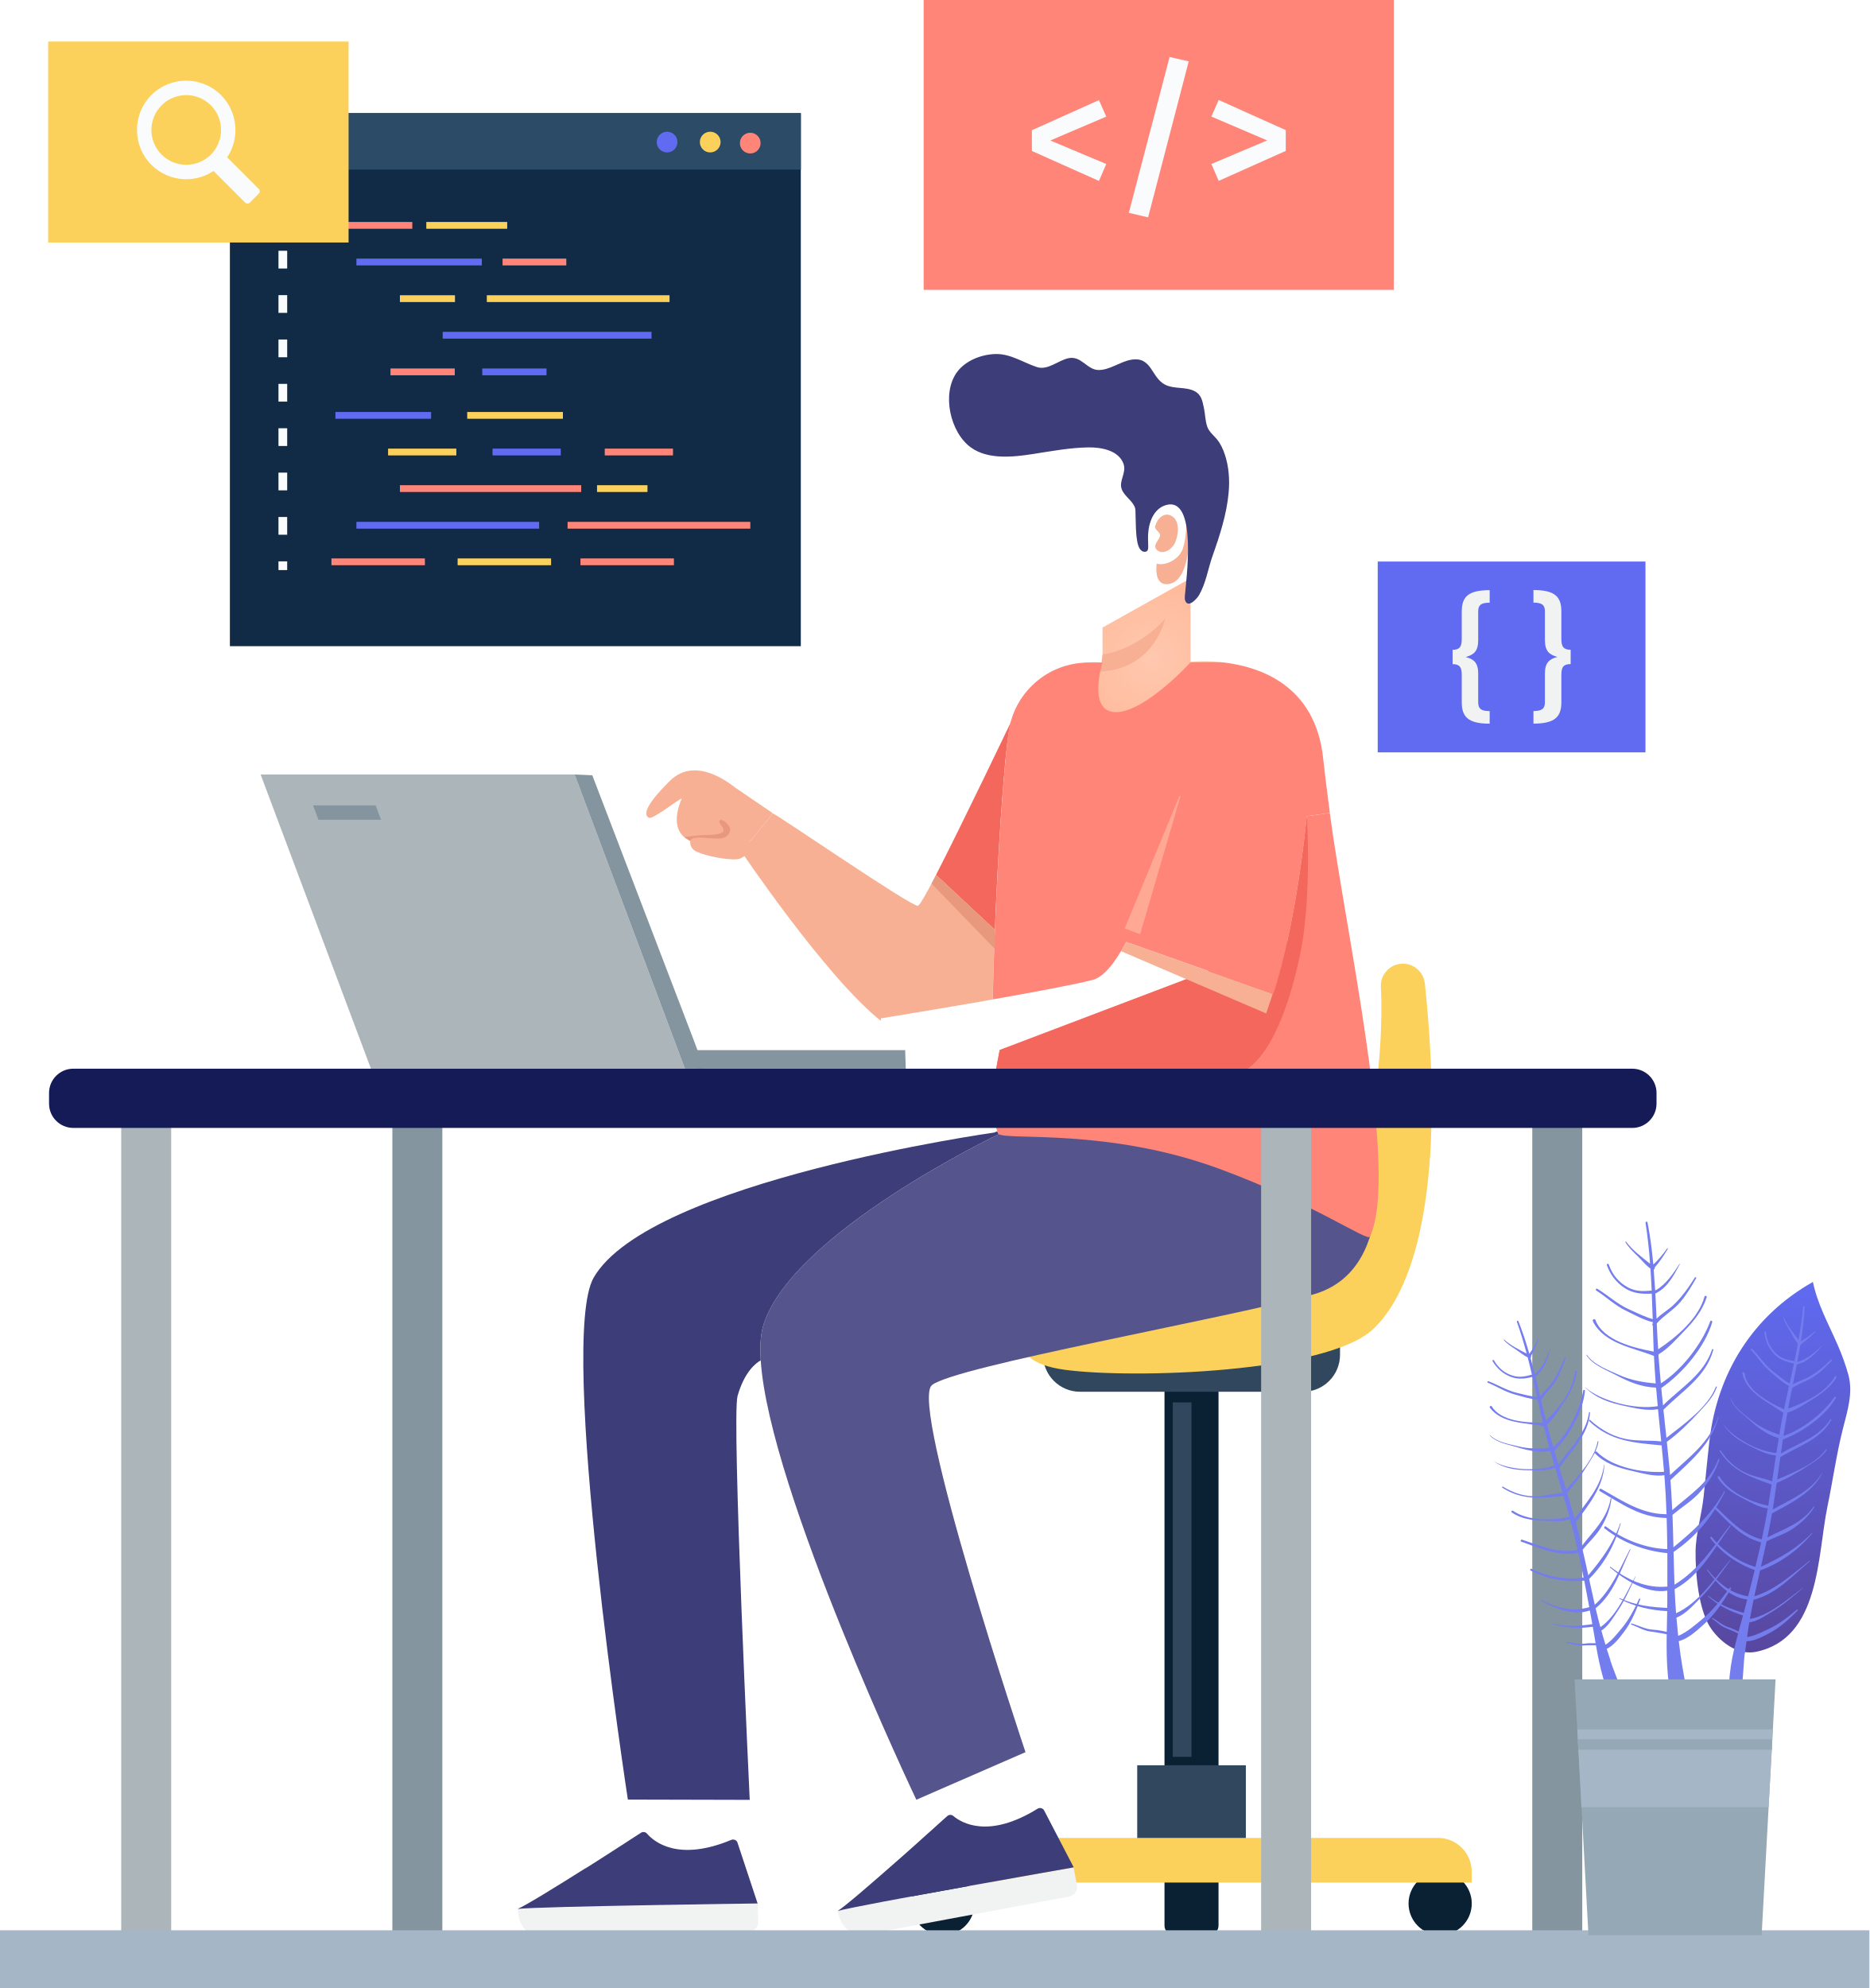
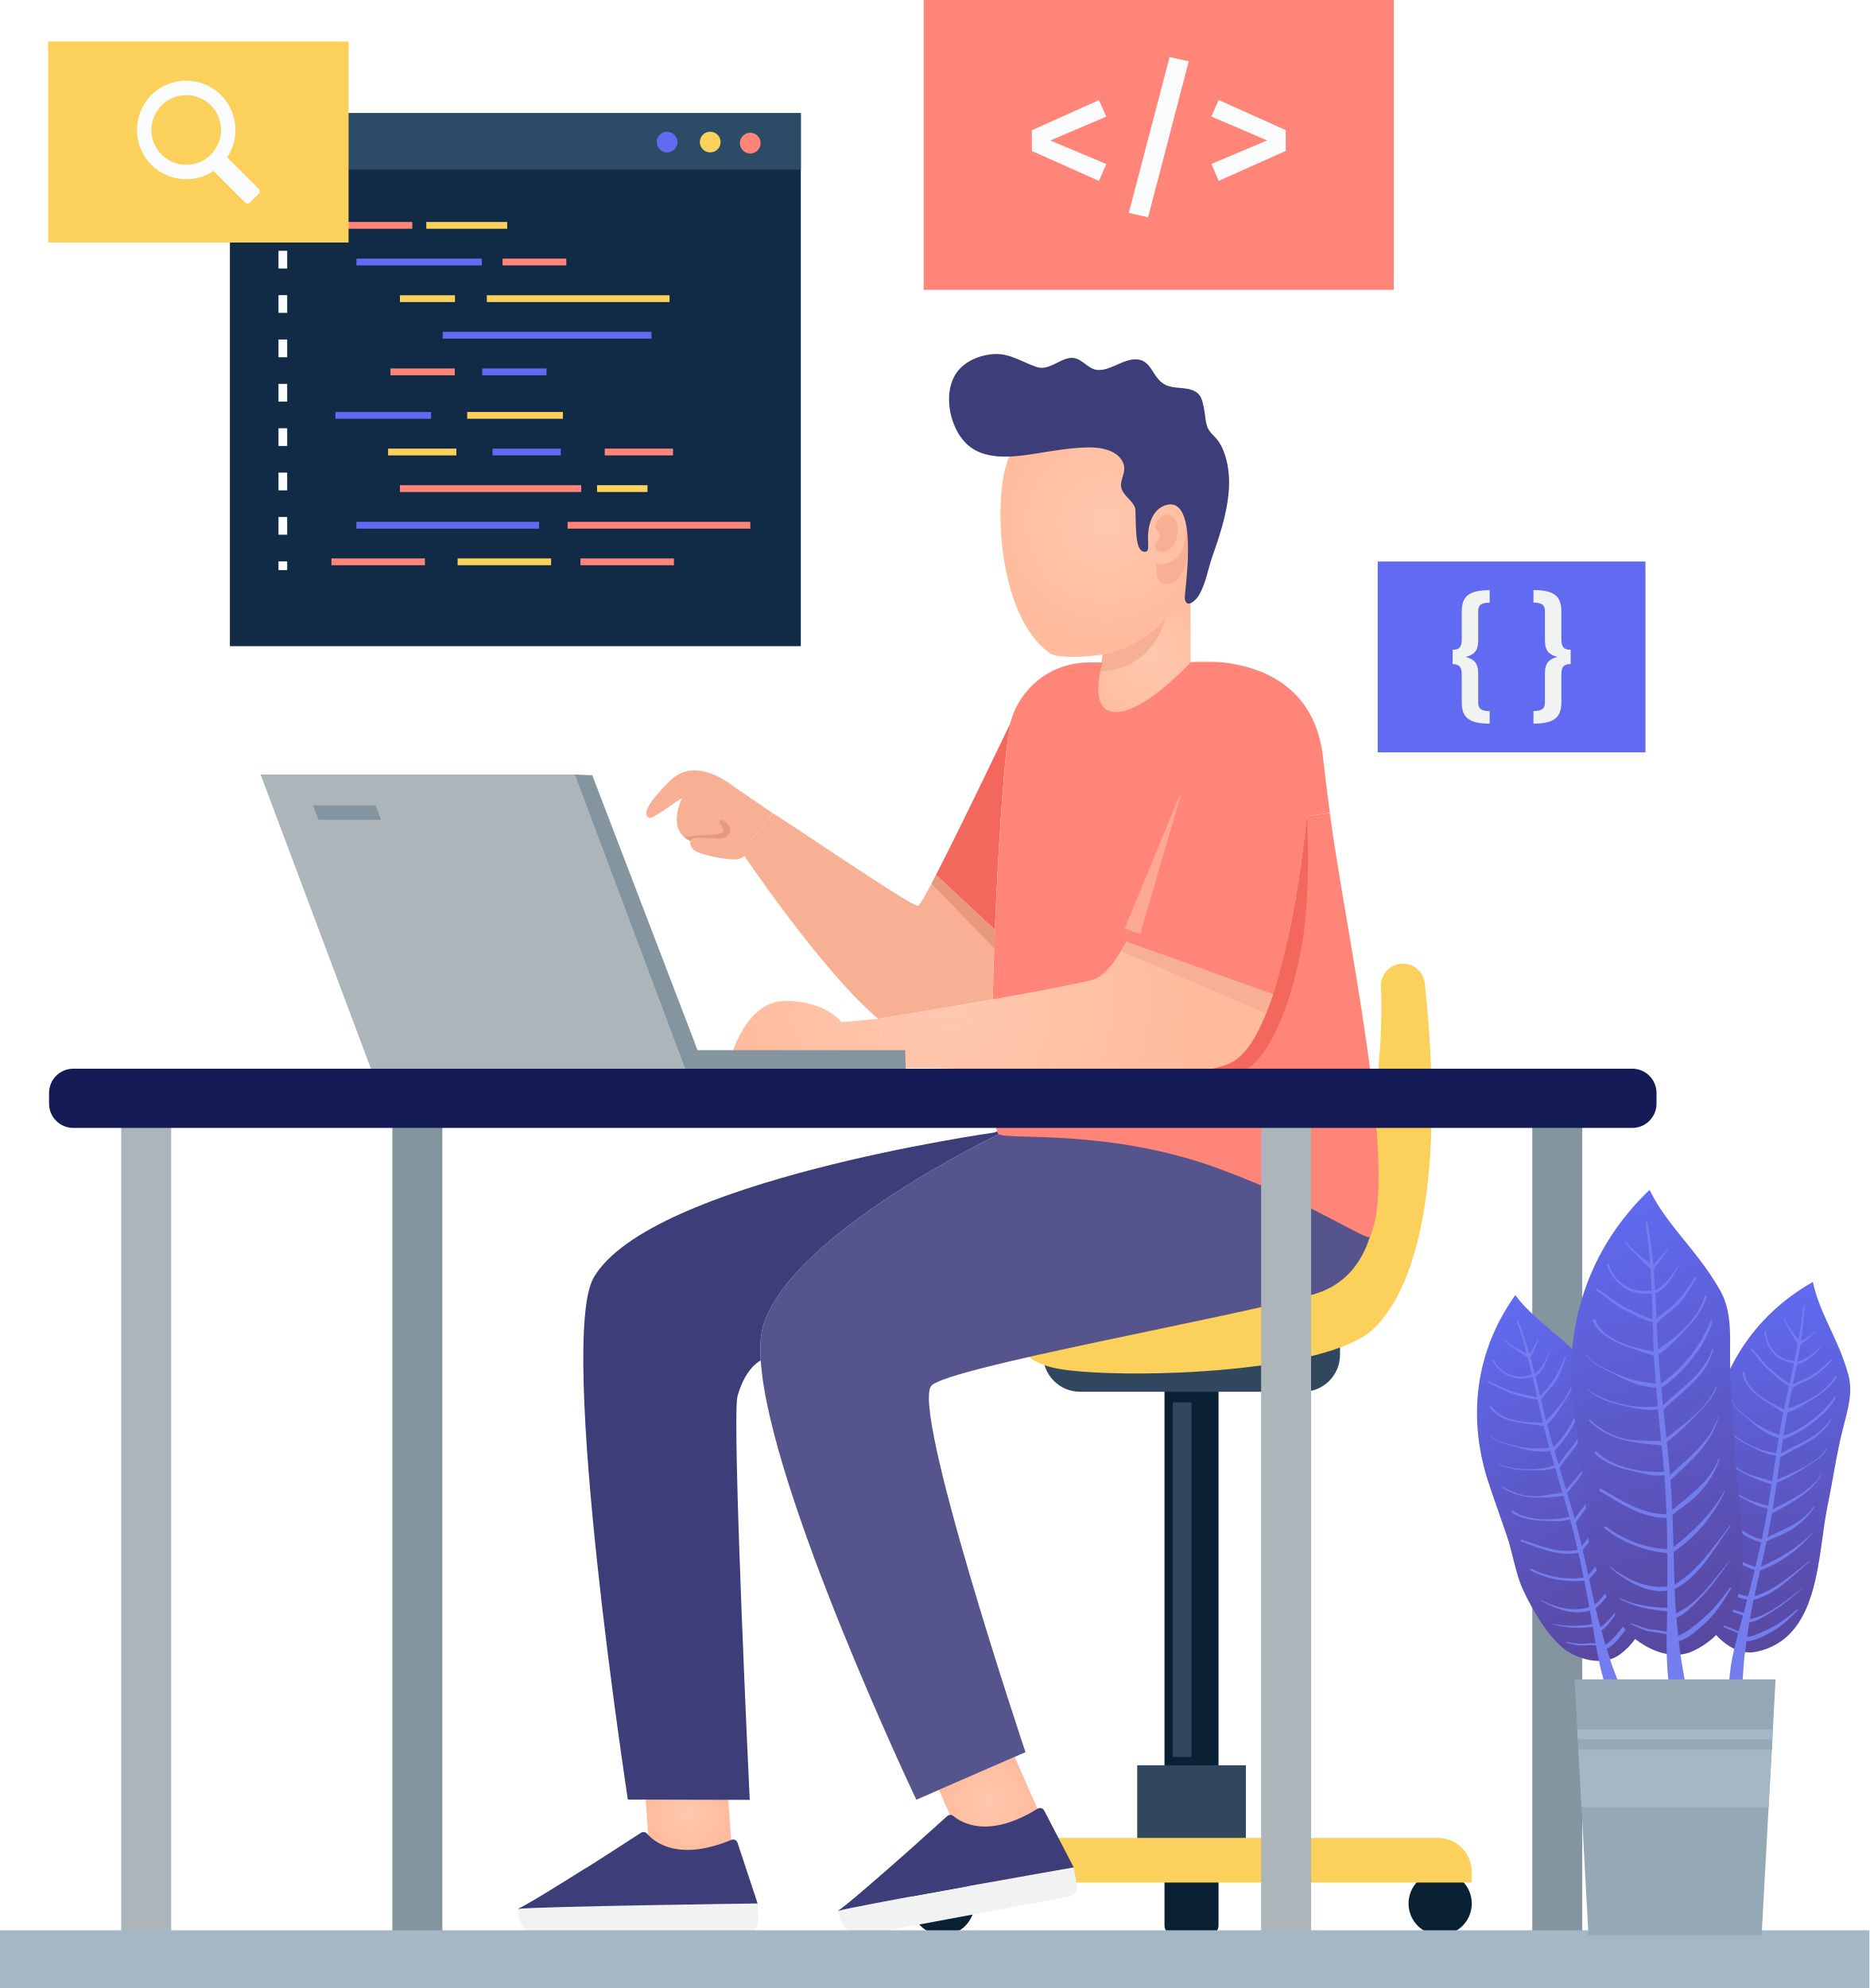
- <svg xmlns="http://www.w3.org/2000/svg" xmlns:ns1="https://www.w3.org/1999/xlink" viewBox="0 0 319.41 339.62">
+ <svg xmlns="http://www.w3.org/2000/svg" xmlns:xlink="http://www.w3.org/1999/xlink" viewBox="0 0 319.41 339.62">
  <defs>
    <style>
      .cls-1 {
        fill: url(#linear-gradient-2);
      }

      .cls-2 {
        fill: #0a2033;
      }

      .cls-3 {
        fill: #141b56;
      }

      .cls-4 {
        fill: #fbd15b;
      }

      .cls-5 {
        fill: #6d4b35;
      }

      .cls-5, .cls-6 {
        mix-blend-mode: screen;
      }

      .cls-7 {
        fill: #a5b7c6;
      }

      .cls-8 {
        fill: #30475e;
      }

      .cls-9 {
        fill: url(#radial-gradient-5);
      }

      .cls-10 {
        fill: url(#radial-gradient-4);
      }

      .cls-11 {
        isolation: isolate;
      }

      .cls-12 {
        fill: #56548c;
      }

      .cls-13 {
        fill: #ff8578;
      }

      .cls-14 {
        fill: #8495a0;
      }

      .cls-15 {
        fill: url(#radial-gradient-6);
      }

      .cls-16 {
        fill: #f9fbfc;
      }

      .cls-17 {
        fill: url(#radial-gradient);
      }

      .cls-18 {
        fill: #3d3d7a;
      }

      .cls-19 {
        fill: #95a8b5;
      }

      .cls-20 {
        fill: #747ded;
      }

      .cls-21 {
        fill: #f4675d;
      }

      .cls-22 {
        fill: #f1f2f2;
      }

      .cls-23 {
        fill: url(#radial-gradient-2);
      }

      .cls-24 {
        fill: #606bf1;
      }

      .cls-25 {
        fill: url(#radial-gradient-3);
      }

      .cls-26 {
        fill: #f7b094;
      }

      .cls-27 {
        fill: #e8987c;
      }

      .cls-28 {
        fill: #1d262d;
      }

      .cls-29 {
        fill: url(#linear-gradient-3);
      }

      .cls-30 {
        fill: #abb5ba;
      }

      .cls-31 {
        fill: url(#linear-gradient);
      }

      .cls-32 {
        fill: #112b46;
      }
    </style>
    <radialGradient id="radial-gradient" cx="196.57" cy="112.6" fx="196.57" fy="112.6" r="12.93" gradientUnits="userSpaceOnUse">
      <stop offset="0" stop-color="#ffc8af" />
      <stop offset="1" stop-color="#ffbb9c" />
    </radialGradient>
-     <radialGradient id="radial-gradient-2" cx="197.1" cy="102.3" fx="197.1" fy="102.3" r="20.38" gradientTransform="translate(-25.13 30.69) rotate(-12.15)" ns1:href="#radial-gradient" />
-     <radialGradient id="radial-gradient-3" cx="169.01" cy="307.77" fx="169.01" fy="307.77" r="8.13" ns1:href="#radial-gradient" />
-     <radialGradient id="radial-gradient-4" cx="117.55" cy="309.81" fx="117.55" fy="309.81" r="7.4" ns1:href="#radial-gradient" />
-     <radialGradient id="radial-gradient-5" cx="162.61" cy="170.92" fx="162.61" fy="170.92" r="41.44" ns1:href="#radial-gradient" />
-     <radialGradient id="radial-gradient-6" cx="162.61" cy="170.92" fx="162.61" fy="170.92" r="41.44" ns1:href="#radial-gradient" />
+     <radialGradient id="radial-gradient-2" cx="197.1" cy="102.3" fx="197.1" fy="102.3" r="20.38" gradientTransform="translate(-25.13 30.69) rotate(-12.15)" xlink:href="#radial-gradient" />
+     <radialGradient id="radial-gradient-3" cx="169.01" cy="307.77" fx="169.01" fy="307.77" r="8.13" xlink:href="#radial-gradient" />
+     <radialGradient id="radial-gradient-4" cx="117.55" cy="309.81" fx="117.55" fy="309.81" r="7.4" xlink:href="#radial-gradient" />
+     <radialGradient id="radial-gradient-5" cx="162.61" cy="170.92" fx="162.61" fy="170.92" r="41.44" xlink:href="#radial-gradient" />
+     <radialGradient id="radial-gradient-6" cx="162.61" cy="170.92" fx="162.61" fy="170.92" r="41.44" xlink:href="#radial-gradient" />
    <linearGradient id="linear-gradient" x1="395.17" y1="51.73" x2="355.83" y2="101.32" gradientTransform="translate(-38.81 424.07) rotate(-38.43)" gradientUnits="userSpaceOnUse">
      <stop offset="0" stop-color="#606bf1" />
      <stop offset="1" stop-color="#58479f" />
    </linearGradient>
-     <linearGradient id="linear-gradient-2" x1="477.39" y1="-45.36" x2="438.06" y2="4.23" gradientTransform="translate(79.44 671.29) rotate(-63.39)" ns1:href="#linear-gradient" />
-     <linearGradient id="linear-gradient-3" x1="446.89" y1="-15.26" x2="398.21" y2="46.11" gradientTransform="translate(14.37 569.67) rotate(-52.61)" ns1:href="#linear-gradient" />
+     <linearGradient id="linear-gradient-2" x1="477.39" y1="-45.36" x2="438.06" y2="4.23" gradientTransform="translate(79.44 671.29) rotate(-63.39)" xlink:href="#linear-gradient" />
+     <linearGradient id="linear-gradient-3" x1="446.89" y1="-15.26" x2="398.21" y2="46.11" gradientTransform="translate(14.37 569.67) rotate(-52.61)" xlink:href="#linear-gradient" />
  </defs>
  <g class="cls-11">
    <g id="OBJECTS">
      <g>
        <g>
          <rect class="cls-32" x="39.28" y="19.34" width="97.55" height="91.05" />
          <g class="cls-6">
            <rect class="cls-28" x="39.28" y="19.34" width="97.55" height="9.63" />
          </g>
          <g>
            <path class="cls-24" d="M115.75,24.27c0,.97-.79,1.77-1.77,1.77s-1.77-.79-1.77-1.77,.79-1.77,1.77-1.77,1.77,.79,1.77,1.77Z" />
            <path class="cls-4" d="M123.12,24.27c0,.97-.79,1.77-1.77,1.77s-1.77-.79-1.77-1.77,.79-1.77,1.77-1.77,1.77,.79,1.77,1.77Z" />
            <path class="cls-13" d="M129.96,24.45c0,.97-.79,1.77-1.77,1.77s-1.77-.79-1.77-1.77,.79-1.77,1.77-1.77,1.77,.79,1.77,1.77Z" />
          </g>
          <g>
            <g>
              <rect class="cls-13" x="56.63" y="37.92" width="13.82" height="1.16" />
              <rect class="cls-4" x="72.84" y="37.92" width="13.82" height="1.16" />
              <rect class="cls-24" x="60.9" y="44.18" width="21.43" height="1.16" />
              <rect class="cls-13" x="85.87" y="44.18" width="10.89" height="1.16" />
              <rect class="cls-4" x="68.33" y="50.44" width="9.41" height="1.16" />
              <rect class="cls-4" x="83.18" y="50.44" width="31.22" height="1.16" />
              <rect class="cls-24" x="75.64" y="56.69" width="35.68" height="1.16" />
              <rect class="cls-13" x="66.72" y="62.95" width="10.98" height="1.16" />
              <rect class="cls-24" x="82.4" y="62.95" width="10.98" height="1.16" />
            </g>
            <g>
              <rect class="cls-13" x="56.63" y="95.4" width="15.97" height="1.16" />
              <rect class="cls-4" x="78.19" y="95.4" width="15.97" height="1.16" />
              <rect class="cls-13" x="99.18" y="95.4" width="15.97" height="1.16" />
              <rect class="cls-24" x="60.9" y="89.15" width="31.22" height="1.16" />
              <rect class="cls-13" x="96.98" y="89.15" width="31.22" height="1.16" />
              <rect class="cls-13" x="68.33" y="82.89" width="30.98" height="1.16" />
              <rect class="cls-4" x="102.01" y="82.89" width="8.62" height="1.16" />
              <rect class="cls-4" x="66.31" y="76.64" width="11.66" height="1.16" />
              <rect class="cls-24" x="84.16" y="76.64" width="11.66" height="1.16" />
              <rect class="cls-13" x="103.33" y="76.64" width="11.66" height="1.16" />
              <rect class="cls-4" x="79.83" y="70.38" width="16.35" height="1.16" />
              <rect class="cls-24" x="57.31" y="70.38" width="16.35" height="1.16" />
            </g>
          </g>
          <g>
            <rect class="cls-16" x="47.58" y="36.81" width="1.49" height="1.49" />
            <path class="cls-16" d="M49.07,91.35h-1.49v-3.03h1.49v3.03Zm0-7.58h-1.49v-3.03h1.49v3.03Zm0-7.58h-1.49v-3.03h1.49v3.03Zm0-7.58h-1.49v-3.03h1.49v3.03Zm0-7.58h-1.49v-3.03h1.49v3.03Zm0-7.58h-1.49v-3.03h1.49v3.03Zm0-7.58h-1.49v-3.03h1.49v3.03Z" />
            <rect class="cls-16" x="47.58" y="95.9" width="1.49" height="1.49" />
          </g>
        </g>
        <g>
          <rect class="cls-13" x="157.82" width="80.33" height="49.52" />
          <g>
            <path class="cls-16" d="M189.02,19.92l-9.56,4.08,9.56,4.02-1.25,2.89-11.46-5.12v-3.54l11.46-5.15,1.25,2.83Z" />
            <path class="cls-16" d="M203.11,10.48l-6.94,26.65-3.3-.77,6.97-26.62,3.27,.74Z" />
            <path class="cls-16" d="M219.69,22.24v3.54l-11.46,5.12-1.25-2.89,9.53-4.02-9.53-4.08,1.25-2.83,11.46,5.15Z" />
          </g>
        </g>
        <g>
          <rect class="cls-24" x="235.4" y="95.93" width="45.75" height="32.6" />
          <g>
            <path class="cls-22" d="M254.53,102.96c-1.47,0-1.96,.4-1.96,1.5v4.91c0,1.92-.79,2.5-2.13,2.87,1.33,.35,2.13,.93,2.13,2.83v4.91c0,1.1,.51,1.5,1.96,1.5v2.15c-3.71,0-4.77-1.19-4.77-3.67v-4.65c0-1.33-.35-1.85-1.56-1.85v-2.45c1.21,0,1.56-.54,1.56-1.87v-4.65c0-2.5,1.05-3.67,4.77-3.67v2.15Z" />
            <path class="cls-22" d="M266.78,104.48v4.65c0,1.33,.35,1.87,1.59,1.87v2.45c-1.24,0-1.59,.51-1.59,1.85v4.65c0,2.48-1.05,3.67-4.77,3.67v-2.15c1.45,0,1.96-.4,1.96-1.5v-4.91c0-1.89,.79-2.48,2.13-2.83-1.33-.37-2.13-.96-2.13-2.87v-4.91c0-1.1-.49-1.5-1.96-1.5v-2.15c3.71,0,4.77,1.17,4.77,3.67Z" />
          </g>
        </g>
        <g>
          <rect class="cls-4" x="8.23" y="7.1" width="51.33" height="34.33" />
          <path class="cls-16" d="M25.22,16.96c-2.45,3.07-2.41,7.55,.08,10.58,2.84,3.44,7.7,4,11.19,1.67l5.39,5.39c.23,.23,.6,.23,.82,0l1.51-1.51c.23-.23,.23-.6,0-.82l-5.39-5.39c2.18-3.27,1.83-7.74-1.05-10.63-3.51-3.51-9.37-3.27-12.56,.72Zm10.81,9.45c-2.32,2.32-6.1,2.32-8.42,0-2.32-2.32-2.32-6.1,0-8.42,2.32-2.32,6.1-2.32,8.42,0,2.32,2.32,2.32,6.1,0,8.42Z" />
        </g>
        <g>
          <g>
            <path class="cls-17" d="M208.87,113.15c-.11,1.13-1.66,12.97-13.84,12.97-12.78,0-10.64-12.65-10.64-12.65l-.02-.08c1.25-.26,2.59-.35,4.01-.19v-5.99l14.51-8.12h.53v13.98s2.3-.27,5.45,.08Z" />
            <g>
              <path class="cls-23" d="M201.83,72.34c2.06,2.09,3.61,4.79,4.36,8.08,1.39,6.15,.08,12.65-1.7,18.57-.3,1.01-.65,2.04-1.28,2.89-.45,.61-1.02,1.11-1.59,1.61-2.58,2.25-5.16,4.5-7.74,6.75-1.75,1.53-12.49,2.8-14.54,1.33-7.9-5.65-9.42-22.02-7.84-30.39,2.62-13.88,20.47-18.85,30.32-8.85Z" />
              <path class="cls-26" d="M197.39,90.11c.11-1.34,1.48-2.8,2.86-1.93,1.43,.9,1.09,3.27,.5,4.58-.46,1.02-2.02,2.15-3.07,1.19-.88-.8,.49-1.74,.53-2.47,.04-.66-1.27-1.13-.73-1.83" />
              <path class="cls-26" d="M197.64,96.29c1.44,.43,3.88-.67,4.5-2.67,.62-2.01,.55-4.3,.55-4.3,0,0,.73,1.82,.35,4.74s-1.4,5.7-3.69,5.74c-2.29,.04-1.71-3.51-1.71-3.51Z" />
              <path class="cls-18" d="M195.88,94.21s-.1,.04-.16,.05c-.89,.12-1.25-.95-1.38-1.63-.31-1.58-.26-3.17-.32-4.77-.01-.4,.02-.9-.14-1.27-.5-1.15-1.84-1.89-2.24-3.08-.47-1.38,.86-2.75,.33-4.26-.81-2.31-3.78-2.84-5.93-2.82-3.22,.04-6.36,.64-9.54,1.13-3.35,.52-7.64,1.01-10.6-1.11-3.56-2.56-5.05-9.22-2.39-12.87,1.45-1.99,4.2-3.05,6.61-3.1,2.55-.06,4.71,1.46,7.05,2.23,1.87,.61,3.67-1.17,5.41-1.52,2.19-.44,3.12,1.95,5.06,2.02,1.88,.06,3.73-1.41,5.56-1.74,3.65-.67,3.44,3,5.88,4.25,1.52,.78,3.49,.31,5.03,1.1,1.17,.6,1.33,1.66,1.59,2.85,.22,1.03,.23,2.23,.57,3.21,.31,.88,1.05,1.44,1.63,2.13,.63,.75,1.04,1.64,1.36,2.58,.71,2.1,.87,4.36,.67,6.56-.33,3.69-1.51,7.32-2.74,10.79-.8,2.25-1.1,4.6-2.32,6.73-.33,.57-1.8,2.25-2.34,1-.12-.27-.1-.57-.08-.86,.16-2.32,2.32-17.29-3.34-15.49-1.19,.38-1.99,1.37-2.43,2.5-.53,1.35-.57,2.71-.5,4.14,0,.2,.02,.41,0,.61-.01,.26-.08,.53-.3,.64Z" />
            </g>
          </g>
          <path class="cls-26" d="M188.39,111.82c6.45-1.04,10.7-6.13,10.7-6.13,0,0-1.74,8.58-11.09,9.04l.39-2.91Z" />
          <g>
            <path class="cls-2" d="M200.6,228.8h5.97c.9,0,1.63,.73,1.63,1.63v88.53h-9.23v-88.53c0-.9,.73-1.63,1.63-1.63Z" transform="translate(407.17 547.74) rotate(180)" />
            <path class="cls-8" d="M184.53,230.06h38.11c3.48,0,6.31,2.83,6.31,6.31v1.39h-50.74v-1.39c0-3.48,2.83-6.31,6.31-6.31Z" transform="translate(407.17 467.82) rotate(180)" />
            <g>
              <path class="cls-2" d="M200.6,308.45h5.97c.9,0,1.63,.73,1.63,1.63v20.51h-9.23v-20.51c0-.9,.73-1.63,1.63-1.63Z" transform="translate(407.17 639.04) rotate(180)" />
              <path class="cls-2" d="M155.71,325.19c0,2.98,2.42,5.4,5.4,5.4s5.4-2.42,5.4-5.4-2.42-5.4-5.4-5.4-5.4,2.42-5.4,5.4Z" />
              <path class="cls-2" d="M240.67,325.19c0,2.98,2.42,5.4,5.4,5.4s5.4-2.42,5.4-5.4-2.42-5.4-5.4-5.4-5.4,2.42-5.4,5.4Z" />
              <rect class="cls-8" x="194.3" y="301.58" width="18.56" height="16.22" transform="translate(407.17 619.37) rotate(180)" />
              <path class="cls-4" d="M155.71,313.98h95.76v1.88c0,3.17-2.58,5.75-5.75,5.75h-84.26c-3.17,0-5.75-2.58-5.75-5.75v-1.88h0Z" transform="translate(407.17 635.59) rotate(180)" />
            </g>
            <rect class="cls-8" x="200.38" y="239.58" width="3.2" height="60.55" />
          </g>
          <path class="cls-4" d="M239.83,164.63c-2.21-.07-4.01,1.76-3.89,3.97,.63,10.99-1.7,37.8-11.93,46.95-12.52,11.18-47.99,9.66-47.99,9.66,0,0-5.86,7.19,5.86,8.79,11.72,1.6,44.74,.53,52.72-6.92,7.73-7.22,12.32-26.13,8.86-59.04-.2-1.89-1.74-3.35-3.64-3.41h0Z" />
          <g>
            <polygon class="cls-25" points="173.37 300.13 177.59 309.75 164.67 315.42 160.43 305.77 173.37 300.13" />
            <path class="cls-12" d="M234.33,193.22c-.8,1.6-58.23,.03-63.65,.53,0,0-35.15,16.78-40.2,32.48-.51,1.58-.65,3.67-.5,6.17,1.41,22.11,26.59,75.06,26.59,75.06l3.87-1.69,12.94-5.64,1.84-.8s-19.97-59.51-15.98-62.71,49.26-11.18,64.96-15.43c15.72-4.27,10.13-27.96,10.13-27.96Z" />
            <polygon class="cls-10" points="124.1 302.6 125.11 317.05 111 317.05 109.99 302.57 124.1 302.6" />
            <path class="cls-18" d="M170.39,193.26l-.51,.22s-58.84,8.26-68.43,24.76c-6.23,10.74,5.83,89.19,5.83,89.19l20.82,.05s-3.11-65.35-2.08-68.99c1.17-4.15,3.16-5.66,3.96-6.09-.16-2.49-.02-4.59,.5-6.17,5.05-15.71,40.2-32.48,40.2-32.48-.11-.08-.21-.26-.29-.5Z" />
            <path class="cls-13" d="M227.22,138.89l-3.95,.54s-.96,10.64-3.31,21.28l-49.16,18.66-.67,3.56c-.21-.02-.42-.03-.61-.05,.02,.73,.02,1.45,.05,2.12,.11,4.11,.38,7.06,.81,8.24,.08,.24,.18,.42,.29,.5,1.34,1.09,18.72-1.02,37.52,5.88,16.3,5.99,25.44,12.52,25.86,11.65,5.12-10.65-4.2-52.45-6.84-72.39Z" />
            <path class="cls-21" d="M222.09,163.27c-1.31,6.3-4.7,18.82-11.34,20.5-8.68,2.2-25.45,2.09-41.17,1.25-.03-.67-.03-1.39-.05-2.12,.19,.02,.4,.03,.61,.05l.67-3.56,49.16-18.66c2.35-10.64,3.31-21.28,3.31-21.28,0,0,0,.06,.02,.18,.1,1.65,.77,14.36-1.2,23.66Z" />
            <path class="cls-21" d="M172.81,123.18c-.88,1.6-2.14,18.69-2.83,35.66l-10.05-9.38c4.27-8.26,12.88-26.28,12.88-26.28Z" />
            <path class="cls-26" d="M166.79,171.24c-8.48,1.47-16.28,2.73-16.28,2.73l-.02,.42c-9.44-7.54-23.81-28.9-23.81-28.9,0,0,4.3-5.16,5.37-6.52,.16-.21,23.58,15.91,24.78,15.77,.3-.03,1.5-2.14,3.1-5.27l10.05,9.38c-.16,4.04-.29,8.07-.37,11.89-.94,.18-1.89,.34-2.83,.51Z" />
            <path class="cls-9" d="M150.51,173.97l-.21,7h-25.56s2.54-9.99,9.46-9.99,9.59,3.66,9.59,3.66l6.73-.67Z" />
            <path class="cls-26" d="M131.86,138.81l.19,.16c-1.07,1.36-5.37,6.52-5.37,6.52l-2.67-1.89s-2.94,1.79-6.36-.08c-3.56-1.93-1.36-6.55-1.17-7.1-.69,.19-4.96,3.65-5.63,3.28-.67-.37-1.17-1.58,3.61-6.3,4.76-4.71,11.25,1.34,11.44,1.34l5.96,4.06Z" />
            <path class="cls-26" d="M118.22,142.72s-1.03,1.93,.8,2.77c1.83,.84,5.39,1.44,6.92,1.3s2.75-2.29,2.75-2.29l-4.63-4.35h-3.71l-2.13,2.57Z" />
            <path class="cls-27" d="M117.94,143.66c.27-.95,2.91-.44,4.54-.4,1.2,.03,1.86-.29,2.23-1.2,.37-.92-1.37-2.37-1.72-1.92-.34,.46,.63,1.1,.66,1.71,.03,.61-1.72,.81-3.06,.81s-3.66,.35-3.66,.35l1.02,.65Z" />
          </g>
          <path class="cls-15" d="M217.47,169.79l-25.04-8.87c-1.82,3.4-3.77,5.96-5.7,6.47-2.92,.77-9.99,2.09-17.11,3.34-.94,.18-1.89,.34-2.83,.51-8.48,1.47-16.28,2.73-16.28,2.73l-.02,.42v.27l-.19,6.31v1.6s8.5-.43,19.22,.32c15,1.07,34.35,1.71,40.76-1.31,3-1.42,5.4-6.09,7.29-11.84-.03,.02-.06,.03-.1,.05Z" />
          <polygon class="cls-26" points="192.43 160.92 217.47 169.79 216.34 173.13 191.56 162.5 192.43 160.92" />
          <path class="cls-13" d="M192.43,160.92c-1.82,3.4-3.77,5.96-5.7,6.47-2.92,.77-9.99,2.09-17.11,3.34,.08-3.82,.21-7.84,.37-11.89,.69-16.97,1.95-34.06,2.83-35.66,1.44-2.67,5.37-8.47,11.57-9.79l.02,.08s-2.14,12.65,10.64,12.65,13.72-11.84,13.84-12.97c6.26,.7,15.87,3.83,17.19,16.42,.27,2.49,.66,5.69,1.15,9.31l-3.95,.54s-1.6,17.73-5.7,30.31c-.03,.02-.06,.03-.1,.05l-25.04-8.87Z" />
          <polygon class="cls-5" points="192.17 158.61 202.17 134.41 194.81 159.59 192.17 158.61" />
          <path class="cls-13" d="M208.87,113.15h-5.45s-7.75,8.51-12.74,8.51-2.3-8.47-2.3-8.47h-2.43c-6.99,0-12.86,5.25-13.65,12.19-.09,.8-.17,1.55-.24,2.23-.53,5.15,20.33,8.9,20.33,8.9l10.74-.6,6.52-12.73,1.3-5.21-2.08-4.82Z" />
          <g>
            <path class="cls-22" d="M143.13,326.49c.49,2.6,2.29,4.45,4.89,3.97l34.7-6.47c.88-.16,1.46-1.01,1.29-1.89l-.57-3.08s-36.5,6.39-40.33,7.45l.02,.02Z" />
            <path class="cls-18" d="M153.46,317.75c.36-.31,.71-.63,1.07-.94,.7-.62,1.38-1.23,2.04-1.82,.35-.31,.7-.62,1.02-.92,.63-.57,1.23-1.1,1.77-1.58,.38-.35,.74-.68,1.07-.97,.59-.53,1.08-.97,1.42-1.27,.29-.26,.73-.28,1.03-.02,1.43,1.2,6.04,3.94,14.39-1.23,.4-.25,.92-.12,1.14,.3l5.05,9.71s-36.5,6.39-40.33,7.45c1.26-.79,5.92-4.82,10.34-8.72Z" />
          </g>
          <g>
            <path class="cls-22" d="M88.48,326.15c.06,2.65,1.55,4.76,4.2,4.7l35.29-.86c.89-.02,1.6-.76,1.58-1.66l-.08-3.13s-37.05,.49-41,.93v.02Z" />
            <path class="cls-18" d="M100.06,319.17c.41-.25,.8-.5,1.21-.76,.79-.5,1.56-.99,2.3-1.47,.39-.25,.79-.5,1.15-.74,.72-.46,1.39-.89,1.99-1.28,.44-.28,.84-.55,1.21-.79,.67-.43,1.22-.78,1.6-1.03,.33-.21,.76-.16,1.02,.14,1.22,1.41,5.33,4.85,14.4,1.08,.43-.18,.93,.03,1.07,.47l3.44,10.39s-37.05,.49-41,.93c1.37-.58,6.61-3.81,11.6-6.96Z" />
          </g>
          <g>
            <polygon class="cls-30" points="63.38 182.57 44.53 132.31 98.18 132.31 117.03 182.57 63.38 182.57" />
            <polygon class="cls-14" points="120.35 182.57 117.03 182.57 98.18 132.31 101.2 132.44 118.63 177.94 120.35 182.57" />
            <path class="cls-14" d="M119.31,182.57h35.45l-.1-3.17h-36.08" />
          </g>
          <g>
            <rect class="cls-14" x="261.81" y="192.16" width="8.54" height="140.23" />
            <rect class="cls-30" x="215.48" y="192.16" width="8.54" height="140.23" />
            <rect class="cls-14" x="67.04" y="192.16" width="8.54" height="140.23" />
            <rect class="cls-30" x="20.71" y="192.16" width="8.54" height="140.23" />
            <rect class="cls-3" x="8.38" y="182.57" width="274.66" height="10.12" rx="4.15" ry="4.15" />
          </g>
          <polygon class="cls-14" points="53.49 137.59 54.41 140.04 65.1 140.04 64.18 137.59 53.49 137.59" />
          <polygon class="cls-27" points="159.94 149.46 159.17 150.95 169.99 162.12 169.99 158.84 159.94 149.46" />
        </g>
      </g>
      <rect class="cls-7" y="329.76" width="319.41" height="9.86" />
      <g>
        <g>
          <path class="cls-31" d="M312.23,257.44c-1.72,8.33-1.2,22.51-12.21,24.75-2.97,.6-5.83-1.45-7.55-3.81-2.26-3.08-2.8-9.61-2.76-13.34,.03-2.96,1.04-6.26,1.36-9.24,.35-3.22,.64-6.45,1.01-9.67,1.35-11.61,7.42-21.34,17.68-27.13,.79,3.81,2.6,7.04,4.2,10.69,.73,1.67,1.38,3.43,1.86,5.18,.84,3.1-.18,6.22-.93,9.19-1.11,4.38-1.74,8.95-2.66,13.38Z" />
          <path class="cls-20" d="M298.15,282.47c.08-.7,.16-1.4,.26-2.09,1.32,0,2.69-.75,3.79-1.32,1.92-.99,3.47-2.42,4.97-3.94,.08-.08-.06-.21-.14-.14-1.5,1.26-3.06,2.48-4.84,3.31-1,.46-2.45,1.22-3.68,1.37,.12-.83,.24-1.67,.38-2.5,1.37-.17,2.63-1.07,3.79-1.76,1.97-1.17,3.67-2.68,5.43-4.14,.02-.02,0-.05-.02-.03-2.69,1.95-5.69,4.73-9.09,5.34,.18-1.04,.37-2.08,.59-3.11,.01-.05,.02-.11,.03-.16,3.94-1,6.6-4.08,9.62-6.58,.05-.04,0-.12-.06-.08-2.97,2.31-5.76,4.94-9.43,6.06,.32-1.47,.65-2.94,.98-4.41,3.56-1.31,6.41-3.4,8.9-6.31,.04-.05-.03-.12-.07-.07-2.58,2.68-5.41,4.22-8.68,5.75,.33-1.45,.66-2.91,.97-4.36,1.54-.76,3.16-1.22,4.59-2.22,1.4-.98,2.66-2.16,3.57-3.62,.05-.08-.07-.15-.12-.08-1.99,2.87-5,3.76-7.9,5.26,.28-1.36,.55-2.72,.78-4.09,3.24-1.78,6.75-3.43,8.59-6.85,.02-.03-.03-.07-.05-.03-1.94,3.14-5.34,4.49-8.42,6.2,.04-.24,.08-.49,.12-.73,.2-1.27,.38-2.54,.57-3.82,1.86-.74,3.63-1.8,5.31-2.89,1.19-.77,2.46-1.54,3.23-2.75,.05-.08-.06-.15-.12-.08-1.74,2.49-5.54,3.92-8.35,5.17,.18-1.29,.36-2.57,.55-3.86,3.12-1.89,6.78-2.93,8.7-6.33,.06-.1-.09-.19-.15-.1-1.99,3.1-5.48,4.06-8.46,5.82,.11-.8,.23-1.59,.35-2.39,3.36-1.24,7.28-4.05,9.05-7.09,.1-.17-.14-.32-.25-.16-1.81,2.67-5.44,5.57-8.7,6.63,.2-1.29,.41-2.58,.64-3.86,.02-.04,.04-.07,.05-.11,1.51-.44,3-1.51,4.31-2.31,1.57-.97,3.07-2.1,4.05-3.69,.11-.18-.18-.34-.28-.16-1.49,2.67-5.04,4.45-7.98,5.47,.09-.47,.17-.94,.26-1.4,.14-.7,.28-1.4,.42-2.1,1.2-.83,2.73-1.23,3.94-2.1,1.05-.76,1.97-1.68,2.86-2.61,.09-.09-.04-.24-.14-.15-1.22,1.15-2.47,2.24-3.95,3.04-.83,.44-1.77,.7-2.58,1.18,.23-1.14,.47-2.29,.69-3.43,.01,0,.03,0,.04,0,.01,0,.03,0,.04,0,.08,.02,.15-.01,.2-.06,1.63-.41,2.89-1.82,3.98-3.02,.03-.03-.01-.07-.04-.04-1.15,1.07-2.46,2.25-4.01,2.7,0,0,0,0-.02,0-.04,0-.08-.01-.12-.02,.18-.93,.35-1.86,.5-2.8,.12-.02,.22-.12,.19-.24,.87-.58,1.65-1.32,2.39-2.05,.06-.05-.02-.14-.08-.09-.77,.66-1.53,1.21-2.39,1.69,.31-1.93,.54-3.87,.65-5.84,.01-.18-.26-.18-.28,0-.17,1.89-.45,3.76-.77,5.62-.9-1.18-1.91-2.4-2.46-3.76-.03-.07-.14-.04-.12,.03,.27,.84,.73,1.58,1.19,2.32,.41,.67,.74,1.45,1.27,2.04-.18,1-.38,2-.58,2.99-1.1-.18-2.1-.38-3.01-1.18-1.11-.97-1.74-2.29-1.85-3.76-.01-.18-.3-.18-.28,0,.12,1.36,.67,2.64,1.6,3.66,.98,1.07,2.13,1.41,3.45,1.68-.24,1.15-.49,2.3-.74,3.44-1-.6-1.92-1.38-2.82-2.09-1.45-1.15-2.3-2.54-3.56-3.84-.13-.13-.33,.06-.21,.19,1.18,1.25,1.97,2.61,3.32,3.73,.96,.81,2.03,1.83,3.18,2.42-.01,.06-.03,.12-.04,.18-.01,.01-.03,.02-.04,.03-.09,.09-.08,.19-.03,.26-.24,1.1-.48,2.2-.72,3.3-.01,.07-.03,.14-.04,.21-2.56-1.17-6.39-3.21-6.73-6.18-.03-.28-.45-.2-.39,.09,.76,3.36,4.45,4.85,7,6.69-.25,1.25-.48,2.49-.69,3.75-1.65-.57-3.23-1.27-4.62-2.38-1.26-1-3.05-2.22-3.62-3.77-.02-.05-.09-.02-.07,.03,.53,1.55,2.13,2.61,3.3,3.67,1.48,1.34,3,2.48,4.9,3.01-.01,.05-.02,.11,0,.17-.13,.79-.26,1.59-.38,2.38-3.11-.24-7.46-2.6-9.05-4.95,0-.01-.02,0-.02,.01,1.08,1.8,2.72,2.85,4.57,3.76,1.38,.68,2.87,1.48,4.43,1.6-.22,1.47-.44,2.95-.66,4.42-1.35-.5-2.78-.74-4.12-1.28-1.99-.79-3.5-2.22-4.67-3.98-.07-.11-.25-.02-.18,.09,2.15,3.42,5.25,4.43,8.88,5.71-.18,1.21-.37,2.42-.57,3.62-2.97-.57-6.81-2.38-8.32-4.96-.11-.19-.41-.03-.3,.16,.95,1.65,2.59,2.7,4.25,3.54,1.2,.61,2.86,1.61,4.29,1.72,0,.04-.01,.08-.02,.12-.29,1.74-.64,3.46-1.01,5.18-3.32-.83-5.46-3.29-7.88-5.59-.17-.16-.43,.08-.26,.25,2.46,2.42,4.62,4.96,8.03,5.85-.31,1.4-.63,2.8-.97,4.19-2.83-.79-5.62-2.8-7.45-5.1-.13-.16-.36,.06-.23,.22,1.9,2.5,4.64,4.39,7.56,5.42-.37,1.49-.75,2.99-1.13,4.48-2.9-.44-5.14-2.26-6.93-4.56-.04-.05-.14,.02-.1,.07,1.59,2.21,3.99,4.76,6.88,5.03-.12,.48-.25,.95-.37,1.43-.07,.29-.15,.58-.23,.87-2.19-.64-4.22-1.43-6.03-2.91-.05-.04-.11,.04-.06,.08,1.72,1.55,3.77,2.59,5.97,3.26-.24,.89-.5,1.82-.76,2.75-.54-.25-1.07-.53-1.66-.71-1.09-.33-1.79-1.02-2.74-1.59-.09-.05-.18,.07-.1,.13,.83,.54,1.42,1.24,2.37,1.6,.7,.26,1.37,.6,2.05,.9-1,3.72-1.88,7.67-1.4,11.24,.11,.79,1.43,1,1.64,.16,.63-2.59,.6-5.35,.89-8Z" />
        </g>
        <g>
          <path class="cls-1" d="M277.38,255.06c1.96,8.27,8.41,20.91-.62,27.59-2.43,1.8-5.9,1.15-8.46-.26-3.35-1.84-6.59-7.53-8.13-10.93-1.22-2.69-1.7-6.11-2.66-8.95-1.04-3.07-2.15-6.12-3.17-9.2-3.67-11.1-2.28-22.47,4.57-32.06,2.33,3.12,5.33,5.28,8.32,7.92,1.36,1.2,2.7,2.52,3.87,3.91,2.07,2.45,2.47,5.72,3.04,8.72,.84,4.44,2.2,8.85,3.24,13.26Z" />
          <path class="cls-20" d="M275.18,283.69c-.22-.67-.44-1.34-.65-2.01,1.19-.56,2.12-1.81,2.88-2.8,1.32-1.71,2.12-3.66,2.85-5.67,.04-.11-.14-.17-.19-.07-.83,1.78-1.72,3.54-2.99,5.05-.71,.84-1.71,2.14-2.76,2.79-.25-.8-.48-1.61-.71-2.42,1.17-.73,1.93-2.08,2.69-3.19,1.29-1.89,2.19-3.98,3.17-6.05,.01-.02-.02-.04-.04-.02-1.61,2.91-3.16,6.69-5.98,8.68-.28-1.02-.54-2.04-.78-3.07-.01-.05-.02-.11-.04-.16,3.15-2.56,4.26-6.49,5.94-10.02,.03-.06-.06-.11-.09-.05-1.72,3.34-3.14,6.91-5.99,9.47-.33-1.47-.65-2.94-.97-4.41,2.68-2.69,4.37-5.79,5.4-9.47,.02-.06-.07-.1-.09-.03-1.2,3.52-3.13,6.11-5.45,8.88-.31-1.46-.63-2.91-.97-4.36,1.08-1.34,2.35-2.44,3.22-3.94,.86-1.48,1.51-3.08,1.71-4.79,.01-.09-.12-.11-.14-.02-.6,3.44-2.95,5.52-4.94,8.11-.32-1.35-.65-2.7-1.02-4.04,2.18-2.98,4.67-5.96,4.89-9.83,0-.04-.05-.05-.06,0-.44,3.66-2.95,6.32-5.02,9.17-.07-.24-.13-.48-.2-.72-.36-1.24-.73-2.47-1.1-3.7,1.37-1.46,2.53-3.16,3.59-4.86,.75-1.2,1.58-2.43,1.77-3.86,.01-.09-.12-.11-.14-.02-.52,2.99-3.36,5.89-5.38,8.21-.38-1.24-.76-2.48-1.13-3.73,2.03-3.02,4.91-5.52,5.22-9.41,0-.12-.16-.14-.18-.02-.49,3.65-3.26,5.99-5.21,8.85-.23-.77-.46-1.54-.69-2.31,2.53-2.54,4.89-6.75,5.21-10.25,.02-.19-.27-.23-.3-.04-.51,3.18-2.59,7.35-5.09,9.68-.36-1.25-.72-2.51-1.05-3.77,0-.04,0-.08,0-.12,1.18-1.04,2.09-2.64,2.93-3.92,1.02-1.54,1.9-3.2,2.11-5.06,.02-.21-.3-.23-.32-.03-.23,3.05-2.69,6.17-4.92,8.33-.12-.46-.24-.92-.35-1.39-.17-.69-.34-1.39-.5-2.08,.74-1.26,1.96-2.26,2.68-3.57,.63-1.13,1.07-2.35,1.5-3.58,.04-.12-.14-.19-.19-.07-.62,1.55-1.29,3.08-2.3,4.42-.56,.75-1.31,1.38-1.84,2.16-.27-1.14-.54-2.27-.82-3.4,.01,0,.02-.02,.03-.03,.01,0,.03,0,.04-.01,.08-.02,.13-.08,.15-.14,1.31-1.06,1.85-2.87,2.34-4.42,.01-.04-.04-.06-.06-.02-.6,1.45-1.28,3.07-2.49,4.14,0,0-.01,0-.02,0-.04,.01-.08,.02-.11,.03-.23-.92-.47-1.84-.72-2.75,.1-.07,.15-.2,.07-.3,.54-.89,.94-1.9,1.3-2.87,.03-.07-.08-.12-.11-.05-.42,.92-.87,1.74-1.46,2.54-.54-1.88-1.14-3.74-1.87-5.57-.07-.17-.32-.05-.26,.11,.64,1.78,1.18,3.6,1.67,5.42-1.32-.69-2.74-1.37-3.81-2.37-.06-.05-.14,.02-.09,.08,.6,.65,1.33,1.12,2.06,1.6,.66,.43,1.28,1,2.01,1.32,.26,.98,.5,1.97,.73,2.96-1.07,.3-2.07,.54-3.22,.2-1.41-.41-2.54-1.34-3.26-2.63-.09-.16-.35-.04-.25,.12,.69,1.18,1.72,2.12,2.99,2.64,1.34,.55,2.53,.38,3.84,.07,.27,1.14,.53,2.29,.78,3.43-1.15-.12-2.32-.44-3.44-.71-1.8-.44-3.16-1.33-4.85-1.98-.17-.06-.28,.19-.11,.26,1.6,.64,2.89,1.53,4.58,1.99,1.22,.33,2.61,.8,3.91,.86,.01,.06,.03,.12,.04,.18,0,.02-.01,.03-.02,.05-.04,.12,0,.2,.09,.24,.24,1.1,.49,2.2,.74,3.29,.02,.07,.03,.14,.05,.2-2.82,.02-7.15-.21-8.71-2.76-.15-.24-.5,0-.32,.24,2.11,2.73,6.09,2.52,9.17,3.11,.3,1.23,.62,2.46,.95,3.69-1.74,.18-3.46,.21-5.19-.21-1.57-.38-3.7-.72-4.87-1.89-.04-.04-.09,.02-.05,.06,1.13,1.18,3.03,1.47,4.54,1.93,1.91,.59,3.76,.98,5.71,.66,.01,.06,.03,.11,.07,.15,.22,.77,.44,1.55,.66,2.32-2.92,1.1-7.86,.79-10.3-.67-.01,0-.02,.01,0,.02,1.74,1.17,3.67,1.43,5.73,1.48,1.54,.03,3.23,.13,4.7-.42,.42,1.43,.84,2.86,1.27,4.28-1.44,.11-2.83,.5-4.27,.58-2.14,.12-4.11-.54-5.91-1.63-.11-.07-.23,.09-.12,.16,3.4,2.2,6.63,1.8,10.46,1.43,.35,1.17,.68,2.35,1.01,3.52-2.93,.74-7.18,.72-9.63-.99-.18-.13-.39,.14-.21,.27,1.56,1.1,3.48,1.36,5.35,1.42,1.35,.04,3.27,.26,4.61-.25,.01,.04,.02,.08,.03,.12,.47,1.7,.88,3.41,1.27,5.12-3.36,.64-6.34-.68-9.5-1.75-.22-.07-.35,.26-.13,.34,3.25,1.16,6.28,2.54,9.75,1.91,.31,1.4,.61,2.8,.89,4.21-2.9,.48-6.28-.16-8.91-1.48-.19-.09-.3,.2-.12,.3,2.78,1.46,6.06,2.02,9.14,1.72,.3,1.51,.58,3.02,.86,4.53-2.82,.82-5.61,.12-8.21-1.21-.06-.03-.12,.07-.06,.11,2.37,1.33,5.63,2.63,8.36,1.66,.09,.48,.18,.97,.27,1.45,.05,.29,.11,.59,.16,.89-2.26,.34-4.43,.48-6.69-.09-.06-.02-.08,.08-.02,.1,2.21,.68,4.51,.75,6.79,.44,.16,.91,.31,1.86,.48,2.81-.6,0-1.19-.03-1.81,.06-1.13,.16-2.06-.16-3.16-.28-.1-.01-.14,.14-.03,.16,.98,.14,1.81,.53,2.82,.45,.75-.06,1.49-.03,2.24-.04,.67,3.79,1.53,7.75,3.48,10.79,.43,.67,1.72,.3,1.55-.55-.52-2.61-1.72-5.11-2.57-7.63Z" />
        </g>
        <g>
          <path class="cls-29" d="M296.47,248.64c.47,10.51,5.39,27.37-7.15,33.4-3.38,1.62-7.44,.03-10.22-2.28-3.64-3.01-6.27-10.68-7.35-15.17-.86-3.56-.65-7.82-1.16-11.5-.56-3.97-1.19-7.94-1.72-11.91-1.89-14.34,2.43-27.85,12.98-37.91,2.11,4.33,5.26,7.65,8.28,11.56,1.38,1.78,2.7,3.69,3.8,5.65,1.95,3.46,1.68,7.52,1.67,11.31,0,5.6,.62,11.27,.87,16.86Z" />
          <path class="cls-20" d="M287.17,282.95c-.12-.86-.23-1.73-.33-2.59,1.58-.4,3-1.72,4.15-2.74,2-1.77,3.43-3.95,4.77-6.24,.07-.12-.13-.24-.21-.13-1.42,1.97-2.92,3.9-4.81,5.45-1.05,.86-2.57,2.21-4,2.76-.11-1.04-.21-2.07-.3-3.11,1.59-.62,2.83-2.08,4.01-3.26,2.01-2,3.59-4.33,5.25-6.62,.02-.03-.02-.06-.04-.03-2.63,3.16-5.39,7.4-9.28,9.16-.1-1.3-.18-2.61-.24-3.91,0-.07,0-.14,0-.2,4.42-2.39,6.68-6.9,9.54-10.81,.05-.06-.04-.15-.09-.08-2.86,3.67-5.41,7.67-9.48,10.12-.07-1.86-.11-3.73-.16-5.59,3.88-2.66,6.66-6.02,8.76-10.27,.04-.07-.07-.13-.11-.06-2.28,4-5.22,6.71-8.67,9.53-.05-1.84-.09-3.69-.16-5.53,1.62-1.38,3.42-2.42,4.83-4.05,1.39-1.6,2.54-3.39,3.18-5.42,.03-.11-.13-.16-.17-.05-1.52,4.04-4.86,6.02-7.89,8.71-.07-1.72-.17-3.43-.3-5.15,3.34-3.12,7.06-6.17,8.23-10.82,.01-.05-.06-.07-.07-.02-1.38,4.35-5.04,7-8.23,9.99-.03-.31-.05-.61-.07-.92-.15-1.58-.31-3.17-.48-4.75,2.01-1.46,3.81-3.26,5.49-5.07,1.19-1.29,2.48-2.59,3.05-4.29,.04-.11-.12-.17-.16-.06-1.33,3.51-5.45,6.39-8.45,8.73-.17-1.6-.34-3.19-.51-4.79,3.17-3.21,7.25-5.57,8.52-10.23,.04-.14-.17-.2-.21-.07-1.44,4.32-5.35,6.53-8.38,9.55-.1-.99-.21-1.98-.3-2.97,3.66-2.5,7.5-7.07,8.71-11.26,.07-.23-.27-.34-.35-.12-1.36,3.75-4.84,8.33-8.43,10.59-.15-1.61-.29-3.21-.41-4.82,.02-.05,.03-.1,.03-.15,1.68-.99,3.15-2.72,4.47-4.08,1.59-1.64,3.05-3.45,3.74-5.66,.08-.24-.32-.35-.38-.1-.98,3.65-4.7,6.87-7.91,8.99-.04-.59-.08-1.18-.11-1.77-.05-.88-.09-1.76-.13-2.65,1.19-1.36,2.9-2.3,4.08-3.72,1.03-1.23,1.85-2.61,2.65-4,.08-.14-.12-.27-.21-.13-1.11,1.74-2.28,3.44-3.82,4.84-.86,.78-1.92,1.37-2.73,2.2-.06-1.44-.13-2.88-.21-4.33,.02,0,.03-.02,.05-.02,.02,0,.04,0,.05,0,.1,0,.18-.06,.22-.13,1.84-.99,2.91-3.06,3.86-4.83,.02-.04-.04-.08-.06-.04-1.06,1.63-2.27,3.44-3.99,4.46,0,0-.01,0-.02,0-.05,0-.1,0-.15,.01-.07-1.17-.15-2.34-.24-3.51,.14-.06,.23-.21,.16-.35,.86-.96,1.58-2.09,2.25-3.18,.05-.08-.07-.16-.12-.08-.72,1.03-1.47,1.91-2.36,2.75-.22-2.41-.52-4.81-.99-7.2-.04-.22-.37-.14-.34,.08,.37,2.32,.61,4.64,.78,6.98-1.44-1.15-3.01-2.3-4.09-3.76-.06-.08-.18,0-.13,.08,.58,.93,1.36,1.67,2.14,2.43,.7,.68,1.33,1.51,2.14,2.07,.09,1.25,.15,2.51,.21,3.77-1.37,.12-2.64,.18-3.96-.5-1.62-.83-2.78-2.22-3.36-3.95-.07-.21-.41-.12-.34,.09,.56,1.6,1.6,2.97,3.03,3.91,1.5,.98,2.98,1.04,4.65,.97,.06,1.45,.11,2.9,.16,4.36-1.38-.41-2.72-1.07-4.02-1.66-2.09-.95-3.53-2.35-5.44-3.53-.19-.12-.38,.17-.19,.29,1.79,1.15,3.16,2.53,5.11,3.47,1.4,.68,2.99,1.58,4.55,1.94,0,.08,0,.15,0,.23-.01,.02-.03,.03-.04,.05-.08,.13-.04,.25,.05,.32,.04,1.39,.09,2.78,.14,4.17,0,.09,0,.17,.01,.26-3.43-.63-8.64-1.91-9.95-5.38-.12-.33-.61-.11-.44,.22,1.93,3.81,6.82,4.47,10.43,5.9,.08,1.57,.18,3.14,.3,4.7-2.16-.18-4.26-.55-6.26-1.45-1.82-.82-4.33-1.73-5.49-3.43-.04-.05-.11,0-.08,.06,1.1,1.7,3.35,2.49,5.07,3.4,2.18,1.16,4.35,2.06,6.79,2.13,0,.07,.01,.14,.05,.2,.08,.99,.17,1.98,.27,2.97-3.81,.66-9.74-.86-12.37-3.2-.01-.01-.03,0-.02,.02,1.85,1.83,4.13,2.59,6.62,3.12,1.86,.4,3.9,.91,5.81,.58,.18,1.83,.37,3.67,.55,5.5-1.77-.19-3.56-.05-5.33-.29-2.62-.35-4.88-1.6-6.81-3.36-.12-.11-.3,.05-.18,.17,3.62,3.46,7.64,3.72,12.39,4.16,.15,1.5,.29,3.01,.41,4.52-3.74,.22-8.9-.79-11.48-3.43-.19-.19-.5,.09-.31,.28,1.64,1.7,3.92,2.45,6.18,2.96,1.63,.36,3.92,1.07,5.67,.76,0,.05,0,.1,.01,.15,.17,2.17,.29,4.35,.36,6.52-4.23,0-7.55-2.29-11.15-4.32-.25-.14-.49,.23-.24,.38,3.68,2.16,7.04,4.55,11.41,4.58,.06,1.77,.09,3.55,.11,5.32-3.63-.09-7.6-1.65-10.49-3.86-.2-.16-.41,.18-.21,.34,3.04,2.42,6.9,3.86,10.71,4.21,.01,1.9,.01,3.81,0,5.71-3.62,.35-6.85-1.15-9.7-3.37-.07-.05-.16,.06-.09,.12,2.58,2.17,6.23,4.5,9.78,3.95,0,.61,0,1.22,0,1.82,0,.37,0,.74-.01,1.12-2.82-.11-5.5-.44-8.11-1.66-.07-.03-.12,.08-.05,.11,2.53,1.33,5.31,1.96,8.15,2.11-.02,1.15-.05,2.33-.07,3.53-.73-.14-1.44-.31-2.21-.35-1.41-.06-2.46-.68-3.77-1.07-.12-.04-.2,.14-.08,.18,1.16,.4,2.08,1.06,3.32,1.2,.92,.1,1.82,.31,2.73,.46-.07,4.77,.07,9.78,1.73,13.92,.37,.92,2.03,.77,2.02-.31-.03-3.3-.91-6.6-1.35-9.87Z" />
        </g>
        <polygon class="cls-19" points="303.38 286.89 302.92 295.43 302.19 308.73 301 330.59 271.41 330.59 270.22 308.73 269.5 295.43 269.03 286.89 303.38 286.89" />
        <polygon class="cls-7" points="302.92 295.43 302.82 297.14 302.73 298.91 302.19 308.73 270.22 308.73 269.69 298.91 269.59 297.14 269.5 295.43 302.92 295.43" />
        <polygon class="cls-19" points="302.82 297.14 302.73 298.91 269.69 298.91 269.59 297.14 302.82 297.14" />
      </g>
    </g>
  </g>
</svg>
